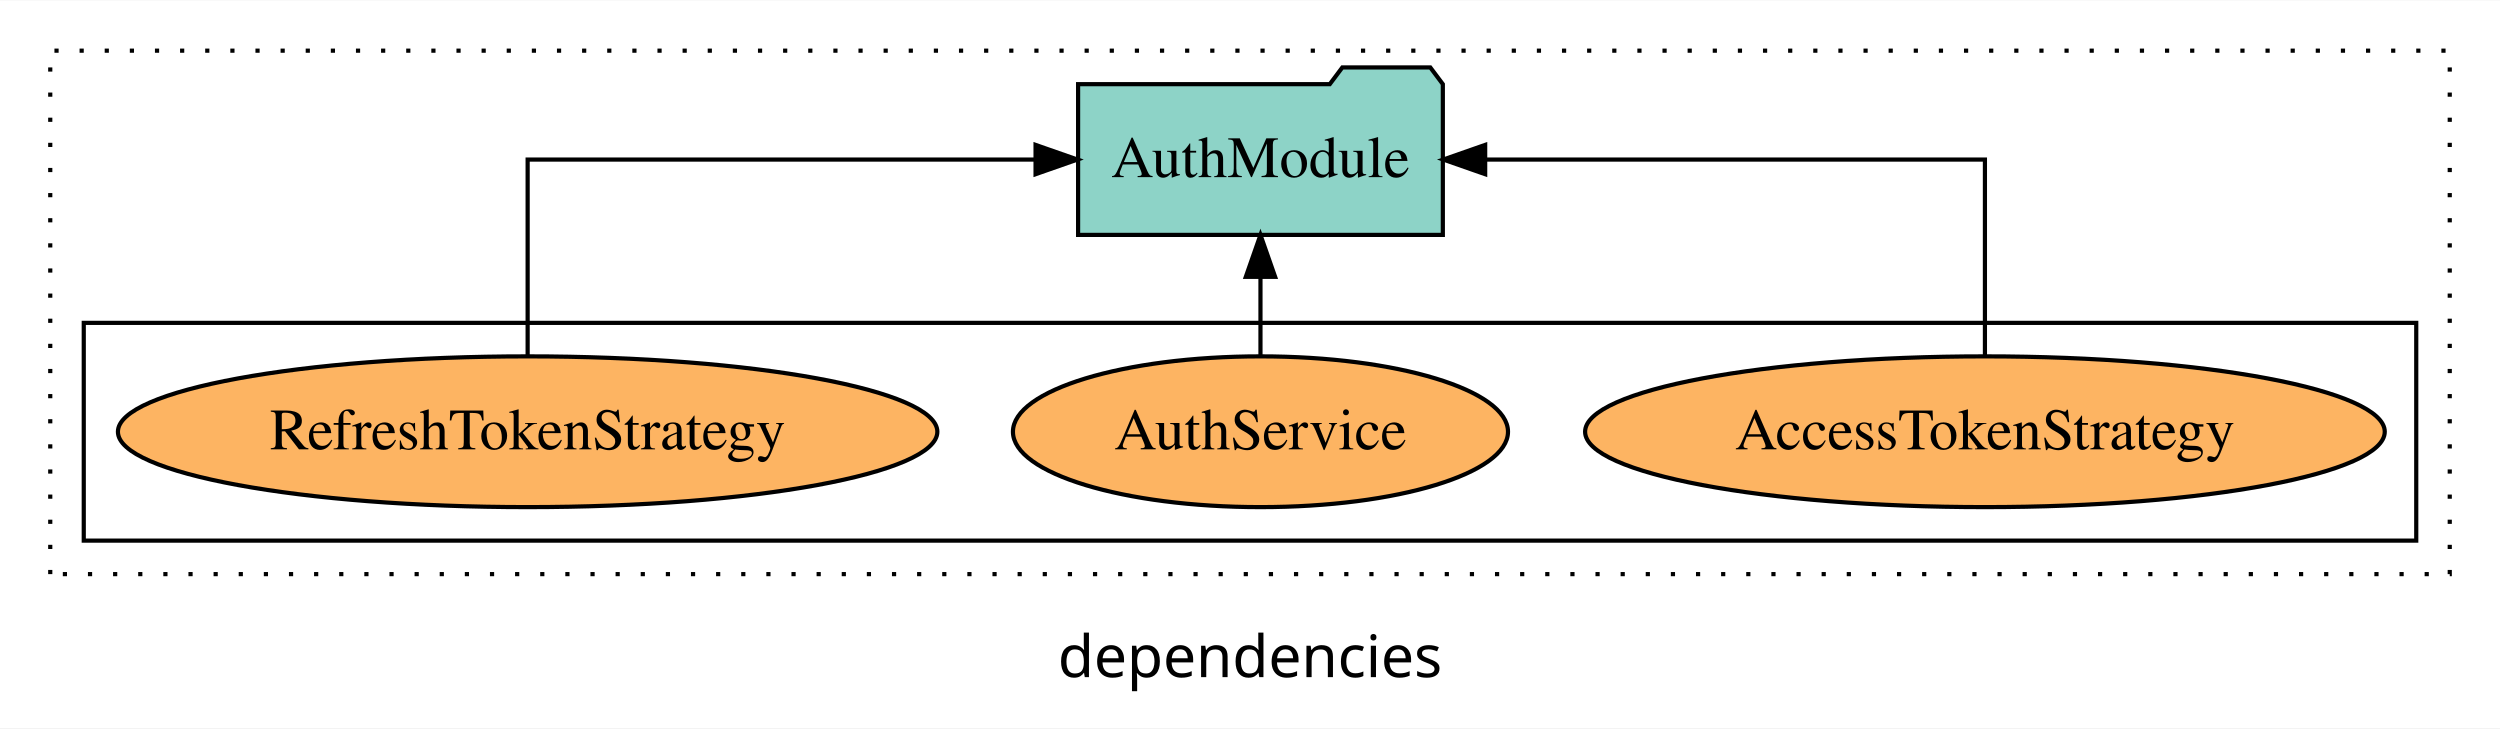
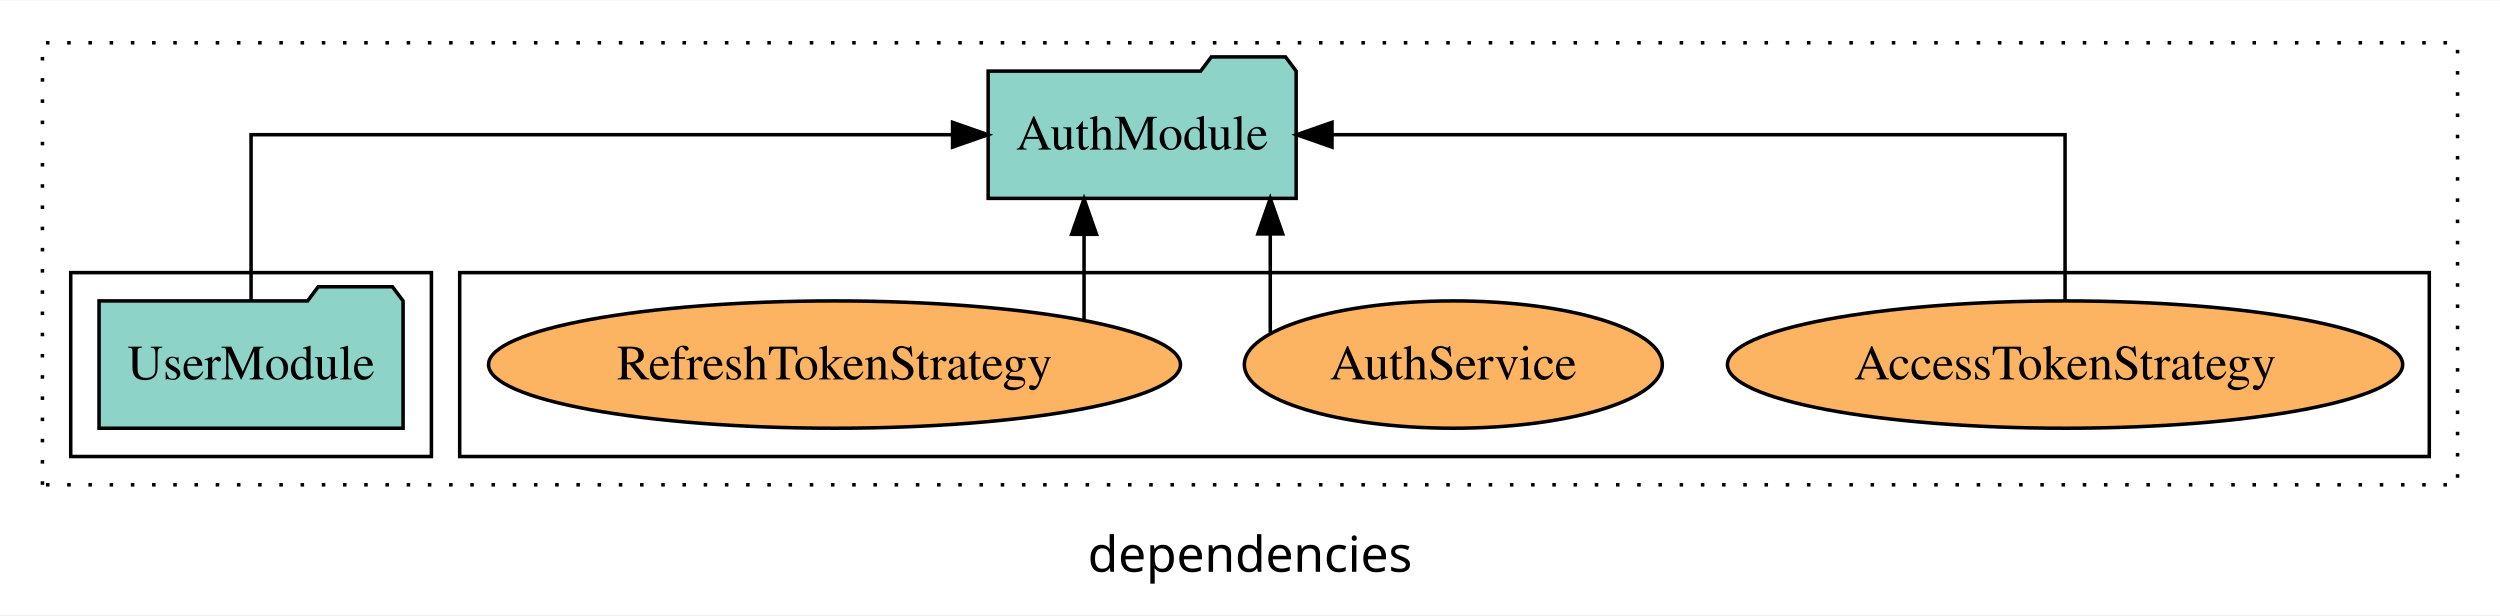
- <svg xmlns="http://www.w3.org/2000/svg" width="597pt" height="174pt" viewBox="0.00 0.00 597.00 173.80">
+ <svg xmlns="http://www.w3.org/2000/svg" width="707pt" height="174pt" viewBox="0.00 0.00 707.00 173.80">
  <g id="graph0" class="graph" transform="scale(1 1) rotate(0) translate(4 169.8)">
-     <polygon fill="white" stroke="transparent" points="-4,4 -4,-169.8 593,-169.8 593,4 -4,4" />
-     <text text-anchor="middle" x="294.5" y="-8.2" font-family="sans-serif" font-size="14.00">dependencies</text>
+     <polygon fill="white" stroke="transparent" points="-4,4 -4,-169.8 703,-169.8 703,4 -4,4" />
+     <text text-anchor="middle" x="349.5" y="-8.2" font-family="sans-serif" font-size="14.00">dependencies</text>
    <g id="clust1" class="cluster">
-       <polygon fill="none" stroke="black" stroke-dasharray="1,5" points="8,-32.8 8,-157.8 581,-157.8 581,-32.8 8,-32.8" />
+       <polygon fill="none" stroke="black" stroke-dasharray="1,5" points="8,-32.8 8,-157.8 691,-157.8 691,-32.8 8,-32.8" />
    </g>
    <g id="clust6" class="cluster">
-       <polygon fill="none" stroke="black" points="16,-40.8 16,-92.8 573,-92.8 573,-40.8 16,-40.8" />
+       <polygon fill="none" stroke="black" points="126,-40.8 126,-92.8 683,-92.8 683,-40.8 126,-40.8" />
+     </g>
+     <g id="clust3" class="cluster">
+       <polygon fill="none" stroke="black" points="16,-40.8 16,-92.8 118,-92.8 118,-40.8 16,-40.8" />
    </g>
    <g id="node1" class="node">
-       <ellipse fill="#fdb462" stroke="black" cx="470" cy="-66.8" rx="95.48" ry="18" />
-       <text text-anchor="middle" x="470" y="-62.6" font-family="Times,serif" font-size="14.00">AccessTokenStrategy</text>
+       <polygon fill="#8dd3c7" stroke="black" points="109.99,-84.8 106.99,-88.8 85.99,-88.8 82.99,-84.8 24.01,-84.8 24.01,-48.8 109.99,-48.8 109.99,-84.8" />
+       <text text-anchor="middle" x="67" y="-62.6" font-family="Times,serif" font-size="14.00">UserModule</text>
+     </g>
+     <g id="node2" class="node">
+       <polygon fill="#8dd3c7" stroke="black" points="362.55,-149.8 359.55,-153.8 338.55,-153.8 335.55,-149.8 275.45,-149.8 275.45,-113.8 362.55,-113.8 362.55,-149.8" />
+       <text text-anchor="middle" x="319" y="-127.6" font-family="Times,serif" font-size="14.00">AuthModule</text>
+     </g>
+     <g id="edge1" class="edge">
+       <path fill="none" stroke="black" d="M67,-84.91C67,-104.14 67,-131.8 67,-131.8 67,-131.8 265.39,-131.8 265.39,-131.8" />
+       <polygon fill="black" stroke="black" points="265.39,-135.3 275.39,-131.8 265.39,-128.3 265.39,-135.3" />
+     </g>
+     <g id="node3" class="node">
+       <ellipse fill="#fdb462" stroke="black" cx="580" cy="-66.8" rx="95.48" ry="18" />
+       <text text-anchor="middle" x="580" y="-62.6" font-family="Times,serif" font-size="14.00">AccessTokenStrategy</text>
+     </g>
+     <g id="edge2" class="edge">
+       <path fill="none" stroke="black" d="M580,-84.91C580,-104.14 580,-131.8 580,-131.8 580,-131.8 372.69,-131.8 372.69,-131.8" />
+       <polygon fill="black" stroke="black" points="372.69,-128.3 362.69,-131.8 372.69,-135.3 372.69,-128.3" />
    </g>
    <g id="node4" class="node">
-       <polygon fill="#8dd3c7" stroke="black" points="340.55,-149.8 337.55,-153.8 316.55,-153.8 313.55,-149.8 253.45,-149.8 253.45,-113.8 340.55,-113.8 340.55,-149.8" />
-       <text text-anchor="middle" x="297" y="-127.6" font-family="Times,serif" font-size="14.00">AuthModule</text>
-     </g>
-     <g id="edge1" class="edge">
-       <path fill="none" stroke="black" d="M470,-84.91C470,-104.14 470,-131.8 470,-131.8 470,-131.8 350.66,-131.8 350.66,-131.8" />
-       <polygon fill="black" stroke="black" points="350.66,-128.3 340.66,-131.8 350.66,-135.3 350.66,-128.3" />
-     </g>
-     <g id="node2" class="node">
-       <ellipse fill="#fdb462" stroke="black" cx="297" cy="-66.8" rx="59.11" ry="18" />
-       <text text-anchor="middle" x="297" y="-62.6" font-family="Times,serif" font-size="14.00">AuthService</text>
-     </g>
-     <g id="edge2" class="edge">
-       <path fill="none" stroke="black" d="M297,-84.91C297,-84.91 297,-103.79 297,-103.79" />
-       <polygon fill="black" stroke="black" points="293.5,-103.79 297,-113.79 300.5,-103.79 293.5,-103.79" />
-     </g>
-     <g id="node3" class="node">
-       <ellipse fill="#fdb462" stroke="black" cx="122" cy="-66.8" rx="97.84" ry="18" />
-       <text text-anchor="middle" x="122" y="-62.6" font-family="Times,serif" font-size="14.00">RefreshTokenStrategy</text>
+       <ellipse fill="#fdb462" stroke="black" cx="407" cy="-66.8" rx="59.11" ry="18" />
+       <text text-anchor="middle" x="407" y="-62.6" font-family="Times,serif" font-size="14.00">AuthService</text>
    </g>
    <g id="edge3" class="edge">
-       <path fill="none" stroke="black" d="M122,-84.91C122,-104.14 122,-131.8 122,-131.8 122,-131.8 243.29,-131.8 243.29,-131.8" />
-       <polygon fill="black" stroke="black" points="243.29,-135.3 253.29,-131.8 243.29,-128.3 243.29,-135.3" />
+       <path fill="none" stroke="black" d="M355.23,-75.84C355.23,-75.84 355.23,-103.76 355.23,-103.76" />
+       <polygon fill="black" stroke="black" points="351.73,-103.76 355.23,-113.76 358.73,-103.76 351.73,-103.76" />
+     </g>
+     <g id="node5" class="node">
+       <ellipse fill="#fdb462" stroke="black" cx="232" cy="-66.8" rx="97.84" ry="18" />
+       <text text-anchor="middle" x="232" y="-62.6" font-family="Times,serif" font-size="14.00">RefreshTokenStrategy</text>
+     </g>
+     <g id="edge4" class="edge">
+       <path fill="none" stroke="black" d="M302.57,-79.33C302.57,-79.33 302.57,-103.65 302.57,-103.65" />
+       <polygon fill="black" stroke="black" points="299.07,-103.65 302.57,-113.65 306.07,-103.65 299.07,-103.65" />
    </g>
  </g>
</svg>
